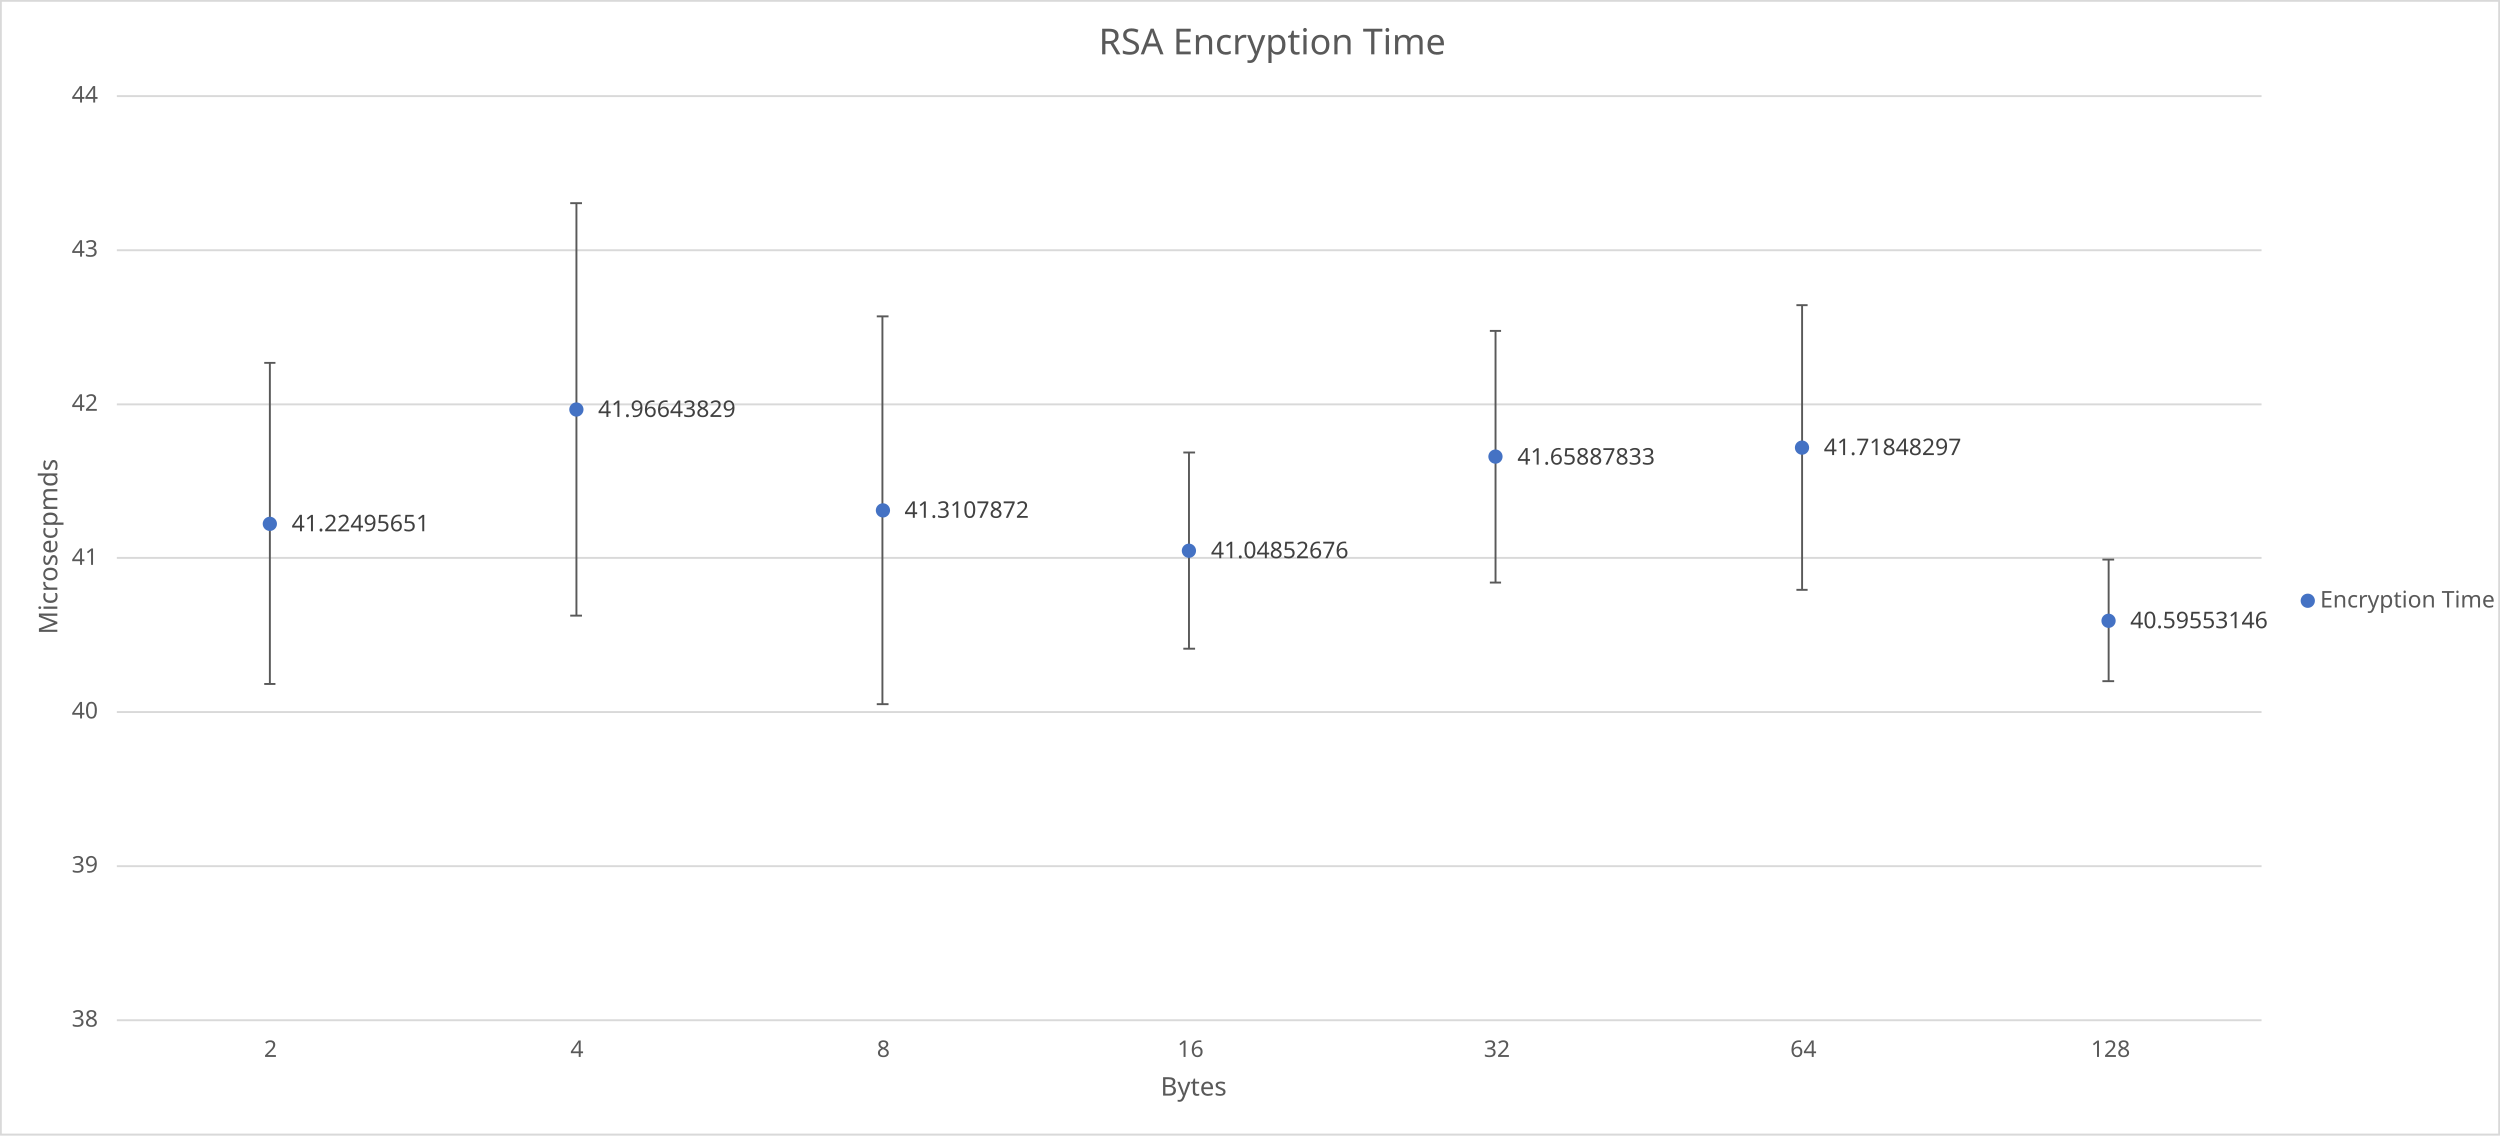
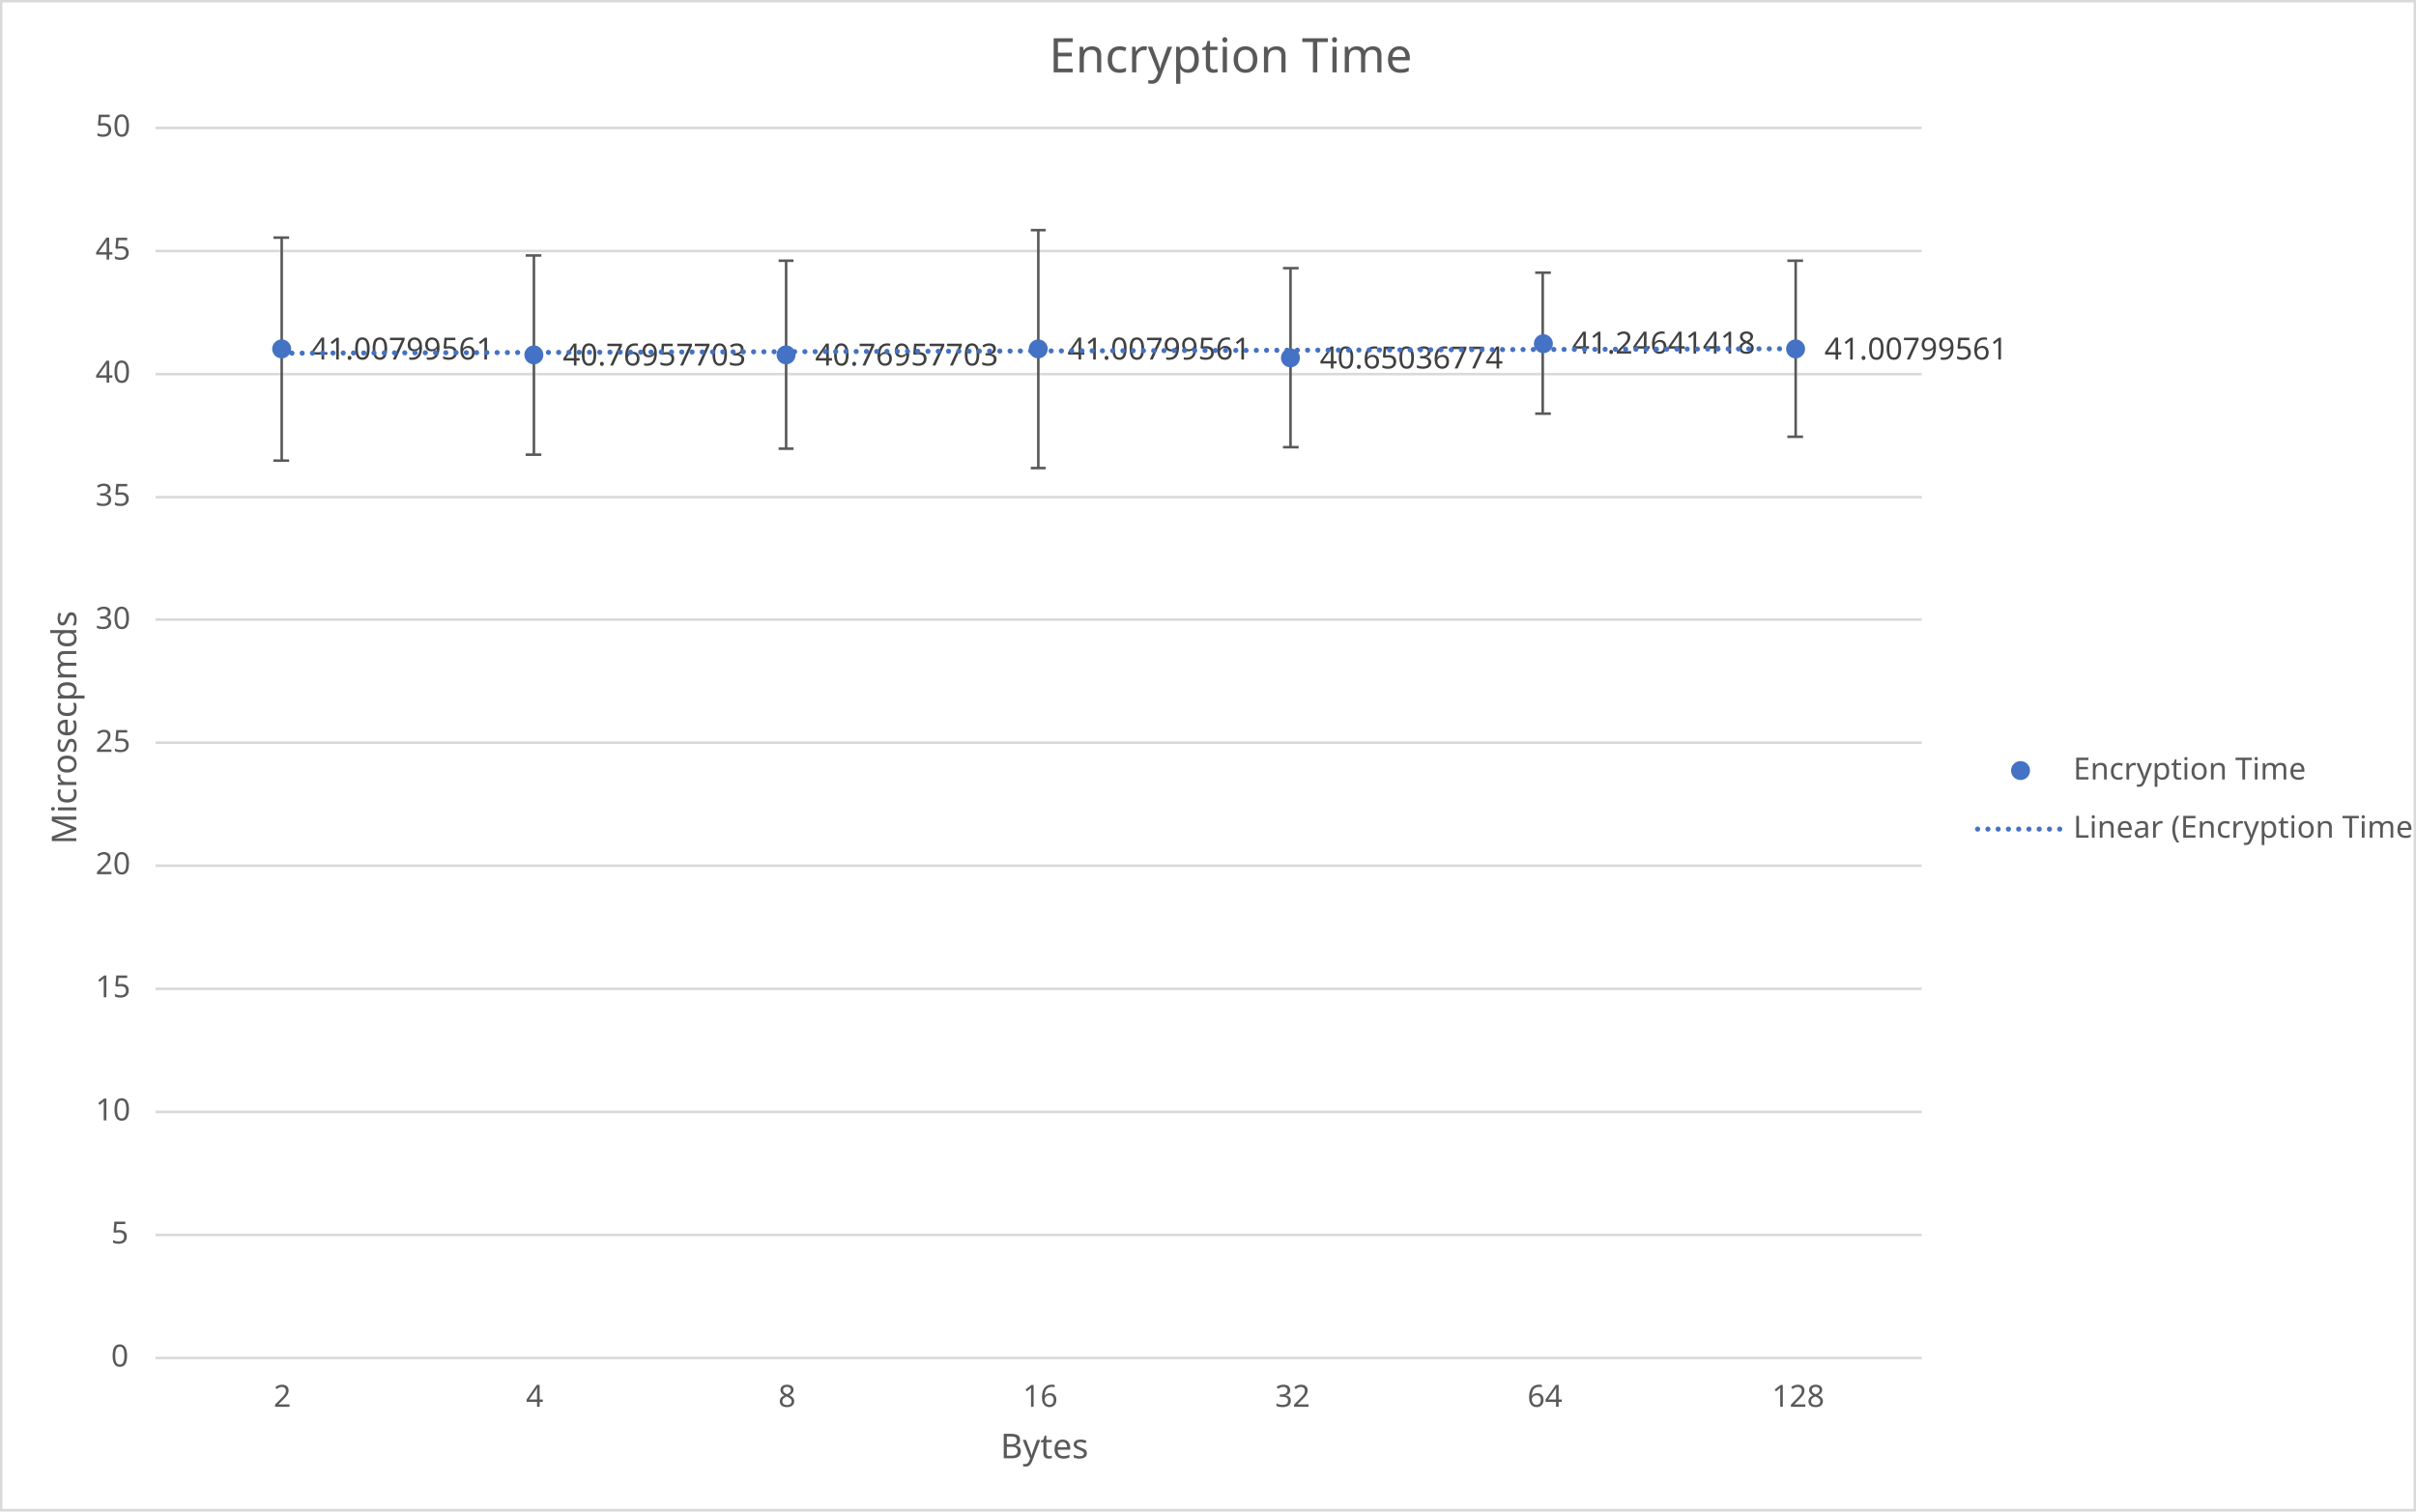
- <svg xmlns="http://www.w3.org/2000/svg" width="4461" height="2026" overflow="hidden">
+ <svg xmlns="http://www.w3.org/2000/svg" width="3238" height="2026" overflow="hidden">
  <defs>
    <clipPath id="clip0">
-       <rect x="1264" y="590" width="4461" height="2026" />
+       <rect x="1264" y="590" width="3238" height="2026" />
    </clipPath>
    <clipPath id="clip1">
-       <rect x="1264" y="591" width="4459" height="2023" />
+       <rect x="1264" y="591" width="3235" height="2023" />
    </clipPath>
    <clipPath id="clip2">
-       <rect x="1264" y="591" width="4459" height="2023" />
+       <rect x="1264" y="591" width="3235" height="2023" />
    </clipPath>
    <clipPath id="clip3">
-       <rect x="1472" y="761" width="3831" height="1649" />
+       <rect x="1472" y="761" width="2370" height="1649" />
    </clipPath>
    <clipPath id="clip4">
-       <rect x="1472" y="761" width="3831" height="1649" />
+       <rect x="1472" y="761" width="2370" height="1649" />
    </clipPath>
    <clipPath id="clip5">
-       <rect x="1472" y="761" width="3831" height="1649" />
+       <rect x="1472" y="761" width="2370" height="1649" />
    </clipPath>
    <clipPath id="clip6">
-       <rect x="1472" y="761" width="3831" height="1649" />
+       <rect x="1472" y="761" width="2370" height="1649" />
    </clipPath>
    <clipPath id="clip7">
-       <rect x="1472" y="761" width="3831" height="1649" />
+       <rect x="1472" y="761" width="2370" height="1649" />
    </clipPath>
    <clipPath id="clip8">
-       <rect x="1472" y="761" width="3831" height="1649" />
+       <rect x="1472" y="761" width="2370" height="1649" />
    </clipPath>
    <clipPath id="clip9">
-       <rect x="1472" y="761" width="3831" height="1649" />
+       <rect x="1472" y="761" width="2370" height="1649" />
    </clipPath>
    <clipPath id="clip10">
-       <rect x="1264" y="591" width="4459" height="2023" />
+       <rect x="1264" y="591" width="3235" height="2023" />
    </clipPath>
    <clipPath id="clip11">
-       <rect x="1264" y="591" width="4459" height="2023" />
+       <rect x="1264" y="591" width="3235" height="2023" />
    </clipPath>
    <clipPath id="clip12">
-       <rect x="1264" y="591" width="4459" height="2023" />
+       <rect x="1264" y="591" width="3235" height="2023" />
    </clipPath>
    <clipPath id="clip13">
-       <rect x="1264" y="591" width="4459" height="2023" />
+       <rect x="1264" y="591" width="3235" height="2023" />
    </clipPath>
    <clipPath id="clip14">
-       <rect x="1264" y="591" width="4459" height="2023" />
+       <rect x="1264" y="591" width="3235" height="2023" />
    </clipPath>
    <clipPath id="clip15">
-       <rect x="1264" y="591" width="4459" height="2023" />
+       <rect x="1264" y="591" width="3235" height="2023" />
    </clipPath>
    <clipPath id="clip16">
-       <rect x="1264" y="591" width="4459" height="2023" />
+       <rect x="1264" y="591" width="3235" height="2023" />
    </clipPath>
    <clipPath id="clip17">
-       <rect x="1264" y="591" width="4459" height="2023" />
+       <rect x="1264" y="591" width="3235" height="2023" />
    </clipPath>
    <clipPath id="clip18">
-       <rect x="1264" y="591" width="4459" height="2023" />
+       <rect x="1472" y="761" width="2367" height="1649" />
    </clipPath>
    <clipPath id="clip19">
-       <rect x="1264" y="591" width="4459" height="2023" />
+       <rect x="1264" y="591" width="3235" height="2023" />
    </clipPath>
    <clipPath id="clip20">
-       <rect x="1264" y="591" width="4459" height="2023" />
+       <rect x="1264" y="591" width="3235" height="2023" />
    </clipPath>
    <clipPath id="clip21">
-       <rect x="1264" y="591" width="4459" height="2023" />
+       <rect x="1264" y="591" width="3235" height="2023" />
    </clipPath>
    <clipPath id="clip22">
-       <rect x="1264" y="591" width="4459" height="2023" />
+       <rect x="1264" y="591" width="3235" height="2023" />
    </clipPath>
    <clipPath id="clip23">
-       <rect x="1264" y="591" width="4459" height="2023" />
+       <rect x="1264" y="591" width="3235" height="2023" />
    </clipPath>
    <clipPath id="clip24">
-       <rect x="1264" y="591" width="4459" height="2023" />
+       <rect x="1264" y="591" width="3235" height="2023" />
    </clipPath>
    <clipPath id="clip25">
-       <rect x="1264" y="591" width="4459" height="2023" />
+       <rect x="1264" y="591" width="3235" height="2023" />
    </clipPath>
    <clipPath id="clip26">
-       <rect x="1264" y="591" width="4459" height="2023" />
+       <rect x="1264" y="591" width="3235" height="2023" />
    </clipPath>
    <clipPath id="clip27">
-       <rect x="1264" y="591" width="4459" height="2023" />
+       <rect x="1264" y="591" width="3235" height="2023" />
    </clipPath>
    <clipPath id="clip28">
-       <rect x="1264" y="591" width="4459" height="2023" />
+       <rect x="1264" y="591" width="3235" height="2023" />
    </clipPath>
    <clipPath id="clip29">
-       <rect x="1264" y="591" width="4459" height="2023" />
+       <rect x="1264" y="591" width="3235" height="2023" />
    </clipPath>
    <clipPath id="clip30">
-       <rect x="1264" y="591" width="4459" height="2023" />
+       <rect x="1264" y="591" width="3235" height="2023" />
    </clipPath>
    <clipPath id="clip31">
-       <rect x="1264" y="591" width="4459" height="2023" />
+       <rect x="1264" y="591" width="3235" height="2023" />
    </clipPath>
    <clipPath id="clip32">
-       <rect x="1264" y="591" width="4459" height="2023" />
+       <rect x="1264" y="591" width="3235" height="2023" />
    </clipPath>
    <clipPath id="clip33">
-       <rect x="1264" y="591" width="4459" height="2023" />
+       <rect x="1264" y="591" width="3235" height="2023" />
    </clipPath>
    <clipPath id="clip34">
-       <rect x="1264" y="591" width="4459" height="2023" />
+       <rect x="1264" y="591" width="3235" height="2023" />
    </clipPath>
    <clipPath id="clip35">
-       <rect x="1264" y="591" width="4459" height="2023" />
+       <rect x="1264" y="591" width="3235" height="2023" />
    </clipPath>
    <clipPath id="clip36">
-       <rect x="1264" y="591" width="4459" height="2023" />
+       <rect x="1264" y="591" width="3235" height="2023" />
+     </clipPath>
+     <clipPath id="clip37">
+       <rect x="1264" y="591" width="3235" height="2023" />
+     </clipPath>
+     <clipPath id="clip38">
+       <rect x="1264" y="591" width="3235" height="2023" />
+     </clipPath>
+     <clipPath id="clip39">
+       <rect x="1264" y="591" width="3235" height="2023" />
+     </clipPath>
+     <clipPath id="clip40">
+       <rect x="1264" y="591" width="3235" height="2023" />
+     </clipPath>
+     <clipPath id="clip41">
+       <rect x="1264" y="591" width="3235" height="2023" />
+     </clipPath>
+     <clipPath id="clip42">
+       <rect x="1264" y="591" width="3235" height="2023" />
+     </clipPath>
+     <clipPath id="clip43">
+       <rect x="1264" y="591" width="3235" height="2023" />
    </clipPath>
  </defs>
  <g clip-path="url(#clip0)" transform="translate(-1264 -590)">
-     <rect x="1265" y="591" width="4458" height="2023" fill="#FFFFFF" />
+     <rect x="1265" y="591" width="3235" height="2023" fill="#FFFFFF" />
    <g clip-path="url(#clip1)">
-       <path d="M1472.5 2135.57 5299.5 2135.57M1472.5 1860.56 5299.5 1860.56M1472.5 1585.55 5299.5 1585.55M1472.5 1311.54 5299.5 1311.54M1472.5 1036.53 5299.5 1036.53M1472.5 761.5 5299.5 761.5" stroke="#D9D9D9" stroke-width="3.438" stroke-linejoin="round" stroke-miterlimit="10" fill="none" />
+       <path d="M1472.5 2245.57 3839.5 2245.57M1472.5 2080.57 3839.5 2080.57M1472.5 1915.56 3839.5 1915.56M1472.5 1750.56 3839.5 1750.56M1472.5 1585.55 3839.5 1585.55M1472.5 1420.55 3839.5 1420.55M1472.5 1256.54 3839.5 1256.54M1472.5 1091.54 3839.5 1091.54M1472.5 926.531 3839.5 926.531M1472.5 761.5 3839.5 761.5" stroke="#D9D9D9" stroke-width="3.438" stroke-linejoin="round" stroke-miterlimit="10" fill="none" />
    </g>
    <g clip-path="url(#clip2)">
-       <path d="M1472.5 2410.5 5299.5 2410.5" stroke="#D9D9D9" stroke-width="3.438" stroke-linejoin="round" stroke-miterlimit="10" fill="none" fill-rule="evenodd" />
+       <path d="M1472.5 2410.5 3839.5 2410.5" stroke="#D9D9D9" stroke-width="3.438" stroke-linejoin="round" stroke-miterlimit="10" fill="none" fill-rule="evenodd" />
    </g>
    <g clip-path="url(#clip3)">
-       <path d="M1745.56 1524.55 1745.56 1810.5M1745.56 1524.55 1745.56 1237.5M1735.5 1810.5 1755.5 1810.5M1735.5 1237.5 1755.5 1237.5" stroke="#595959" stroke-width="3.438" stroke-linejoin="round" stroke-miterlimit="10" fill="none" />
+       <path d="M1641.55 1057.53 1641.55 1207.5M1641.55 1057.53 1641.55 908.5M1630.5 1207.5 1651.5 1207.5M1630.5 908.5 1651.5 908.5" stroke="#595959" stroke-width="3.438" stroke-linejoin="round" stroke-miterlimit="10" fill="none" />
    </g>
    <g clip-path="url(#clip4)">
-       <path d="M2292.58 1320.54 2292.58 1688.5M2292.58 1320.54 2292.58 952.5M2281.5 1688.5 2302.5 1688.5M2281.5 952.5 2302.5 952.5" stroke="#595959" stroke-width="3.438" stroke-linejoin="round" stroke-miterlimit="10" fill="none" />
+       <path d="M1979.57 1065.54 1979.57 1199.5M1979.57 1065.54 1979.57 932.5M1968.5 1199.5 1989.5 1199.5M1968.5 932.5 1989.5 932.5" stroke="#595959" stroke-width="3.438" stroke-linejoin="round" stroke-miterlimit="10" fill="none" />
    </g>
    <g clip-path="url(#clip5)">
-       <path d="M2838.59 1500.55 2838.59 1846.5M2838.59 1500.55 2838.59 1154.5M2828.5 1846.5 2849.5 1846.5M2828.5 1154.5 2849.5 1154.5" stroke="#595959" stroke-width="3.438" stroke-linejoin="round" stroke-miterlimit="10" fill="none" />
+       <path d="M2317.58 1065.54 2317.58 1191.5M2317.58 1065.54 2317.58 939.5M2307.5 1191.5 2327.5 1191.5M2307.5 939.5 2327.5 939.5" stroke="#595959" stroke-width="3.438" stroke-linejoin="round" stroke-miterlimit="10" fill="none" />
    </g>
    <g clip-path="url(#clip6)">
-       <path d="M3385.61 1572.55 3385.61 1747.5M3385.61 1572.55 3385.61 1397.5M3375.5 1747.5 3396.5 1747.5M3375.5 1397.5 3396.5 1397.5" stroke="#595959" stroke-width="3.438" stroke-linejoin="round" stroke-miterlimit="10" fill="none" />
+       <path d="M2655.59 1057.53 2655.59 1217.5M2655.59 1057.53 2655.59 898.5M2645.5 1217.5 2665.5 1217.5M2645.5 898.5 2665.5 898.5" stroke="#595959" stroke-width="3.438" stroke-linejoin="round" stroke-miterlimit="10" fill="none" />
    </g>
    <g clip-path="url(#clip7)">
-       <path d="M3932.63 1404.55 3932.63 1629.5M3932.63 1404.55 3932.63 1180.5M3922.5 1629.5 3942.5 1629.5M3922.5 1180.5 3942.5 1180.5" stroke="#595959" stroke-width="3.438" stroke-linejoin="round" stroke-miterlimit="10" fill="none" />
+       <path d="M2993.6 1069.54 2993.6 1189.5M2993.6 1069.54 2993.6 949.5M2983.5 1189.5 3004.5 1189.5M2983.5 949.5 3004.5 949.5" stroke="#595959" stroke-width="3.438" stroke-linejoin="round" stroke-miterlimit="10" fill="none" />
    </g>
    <g clip-path="url(#clip8)">
-       <path d="M4479.65 1388.55 4479.65 1642.5M4479.65 1388.55 4479.65 1134.5M4469.5 1642.5 4489.5 1642.5M4469.5 1134.5 4489.5 1134.5" stroke="#595959" stroke-width="3.438" stroke-linejoin="round" stroke-miterlimit="10" fill="none" />
+       <path d="M3331.61 1049.53 3331.61 1144.5M3331.61 1049.53 3331.61 955.5M3321.5 1144.5 3342.5 1144.5M3321.5 955.5 3342.5 955.5" stroke="#595959" stroke-width="3.438" stroke-linejoin="round" stroke-miterlimit="10" fill="none" />
    </g>
    <g clip-path="url(#clip9)">
-       <path d="M5026.67 1697.56 5026.67 1805.5M5026.67 1697.56 5026.67 1588.5M5015.5 1805.5 5036.5 1805.5M5015.5 1588.5 5036.5 1588.5" stroke="#595959" stroke-width="3.438" stroke-linejoin="round" stroke-miterlimit="10" fill="none" />
+       <path d="M3670.62 1057.53 3670.62 1175.5M3670.62 1057.53 3670.62 939.5M3659.5 1175.5 3680.5 1175.5M3659.5 939.5 3680.5 939.5" stroke="#595959" stroke-width="3.438" stroke-linejoin="round" stroke-miterlimit="10" fill="none" />
    </g>
    <g clip-path="url(#clip10)">
-       <path d="M1756.5 1524.75C1756.5 1530.82 1751.57 1535.75 1745.5 1535.75 1739.42 1535.75 1734.5 1530.82 1734.5 1524.75 1734.5 1518.67 1739.42 1513.75 1745.5 1513.75 1751.57 1513.75 1756.5 1518.67 1756.5 1524.75Z" stroke="#4472C4" stroke-width="3.438" stroke-linejoin="round" stroke-miterlimit="10" fill="#4472C4" />
-       <path d="M2303.5 1320.75C2303.5 1326.82 2298.57 1331.75 2292.5 1331.75 2286.42 1331.75 2281.5 1326.82 2281.5 1320.75 2281.5 1314.68 2286.42 1309.75 2292.5 1309.75 2298.57 1309.75 2303.5 1314.68 2303.5 1320.75Z" stroke="#4472C4" stroke-width="3.438" stroke-linejoin="round" stroke-miterlimit="10" fill="#4472C4" />
-       <path d="M2850.5 1500.75C2850.5 1506.82 2845.57 1511.75 2839.5 1511.75 2833.42 1511.75 2828.5 1506.82 2828.5 1500.75 2828.5 1494.67 2833.42 1489.75 2839.5 1489.75 2845.57 1489.75 2850.5 1494.67 2850.5 1500.75Z" stroke="#4472C4" stroke-width="3.438" stroke-linejoin="round" stroke-miterlimit="10" fill="#4472C4" />
-       <path d="M3396.5 1572.75C3396.5 1578.82 3391.57 1583.75 3385.5 1583.75 3379.42 1583.75 3374.5 1578.82 3374.5 1572.75 3374.5 1566.68 3379.42 1561.75 3385.5 1561.75 3391.57 1561.75 3396.5 1566.68 3396.5 1572.75Z" stroke="#4472C4" stroke-width="3.438" stroke-linejoin="round" stroke-miterlimit="10" fill="#4472C4" />
-       <path d="M3943.5 1404.75C3943.5 1410.82 3938.57 1415.75 3932.5 1415.75 3926.42 1415.75 3921.5 1410.82 3921.5 1404.75 3921.5 1398.67 3926.42 1393.75 3932.5 1393.75 3938.57 1393.75 3943.5 1398.67 3943.5 1404.75Z" stroke="#4472C4" stroke-width="3.438" stroke-linejoin="round" stroke-miterlimit="10" fill="#4472C4" />
-       <path d="M4490.5 1388.75C4490.5 1394.82 4485.57 1399.75 4479.5 1399.75 4473.42 1399.75 4468.5 1394.82 4468.5 1388.75 4468.5 1382.67 4473.42 1377.75 4479.5 1377.75 4485.57 1377.75 4490.5 1382.67 4490.5 1388.75Z" stroke="#4472C4" stroke-width="3.438" stroke-linejoin="round" stroke-miterlimit="10" fill="#4472C4" />
-       <path d="M5037.5 1697.75C5037.5 1703.82 5032.57 1708.75 5026.5 1708.75 5020.42 1708.75 5015.5 1703.82 5015.5 1697.75 5015.5 1691.67 5020.42 1686.75 5026.5 1686.75 5032.57 1686.75 5037.5 1691.67 5037.5 1697.75Z" stroke="#4472C4" stroke-width="3.438" stroke-linejoin="round" stroke-miterlimit="10" fill="#4472C4" />
+       <path d="M1652.5 1057.75C1652.5 1063.82 1647.57 1068.75 1641.5 1068.75 1635.42 1068.75 1630.5 1063.82 1630.5 1057.75 1630.5 1051.67 1635.42 1046.75 1641.5 1046.75 1647.57 1046.75 1652.5 1051.67 1652.5 1057.75Z" stroke="#4472C4" stroke-width="3.438" stroke-linejoin="round" stroke-miterlimit="10" fill="#4472C4" />
+       <path d="M1990.5 1065.75C1990.5 1071.82 1985.57 1076.75 1979.5 1076.75 1973.42 1076.75 1968.5 1071.82 1968.5 1065.75 1968.5 1059.67 1973.42 1054.75 1979.5 1054.75 1985.57 1054.75 1990.5 1059.67 1990.5 1065.75Z" stroke="#4472C4" stroke-width="3.438" stroke-linejoin="round" stroke-miterlimit="10" fill="#4472C4" />
+       <path d="M2328.5 1065.75C2328.5 1071.82 2323.57 1076.75 2317.5 1076.75 2311.42 1076.75 2306.5 1071.82 2306.5 1065.75 2306.5 1059.67 2311.42 1054.75 2317.5 1054.75 2323.57 1054.75 2328.5 1059.67 2328.5 1065.75Z" stroke="#4472C4" stroke-width="3.438" stroke-linejoin="round" stroke-miterlimit="10" fill="#4472C4" />
+       <path d="M2666.5 1057.75C2666.5 1063.82 2661.57 1068.75 2655.5 1068.75 2649.42 1068.75 2644.5 1063.82 2644.5 1057.75 2644.5 1051.67 2649.42 1046.75 2655.5 1046.75 2661.57 1046.75 2666.5 1051.67 2666.5 1057.75Z" stroke="#4472C4" stroke-width="3.438" stroke-linejoin="round" stroke-miterlimit="10" fill="#4472C4" />
+       <path d="M3004.5 1069.75C3004.5 1075.82 2999.57 1080.75 2993.5 1080.75 2987.42 1080.75 2982.5 1075.82 2982.5 1069.75 2982.5 1063.67 2987.42 1058.75 2993.5 1058.75 2999.57 1058.75 3004.5 1063.67 3004.5 1069.75Z" stroke="#4472C4" stroke-width="3.438" stroke-linejoin="round" stroke-miterlimit="10" fill="#4472C4" />
+       <path d="M3343.5 1050.75C3343.5 1056.82 3338.57 1061.75 3332.5 1061.75 3326.42 1061.75 3321.5 1056.82 3321.5 1050.75 3321.5 1044.67 3326.42 1039.75 3332.5 1039.75 3338.57 1039.75 3343.5 1044.67 3343.5 1050.75Z" stroke="#4472C4" stroke-width="3.438" stroke-linejoin="round" stroke-miterlimit="10" fill="#4472C4" />
+       <path d="M3681.5 1057.75C3681.5 1063.82 3676.57 1068.75 3670.5 1068.75 3664.42 1068.75 3659.5 1063.82 3659.5 1057.75 3659.5 1051.67 3664.42 1046.75 3670.5 1046.75 3676.57 1046.75 3681.5 1051.67 3681.5 1057.75Z" stroke="#4472C4" stroke-width="3.438" stroke-linejoin="round" stroke-miterlimit="10" fill="#4472C4" />
    </g>
    <g clip-path="url(#clip11)">
-       <text fill="#404040" font-family="Calibri,Calibri_MSFontService,sans-serif" font-weight="400" font-size="41" transform="matrix(1 0 0 1 1784.4 1538)">41.22495651</text>
+       <text fill="#404040" font-family="Calibri,Calibri_MSFontService,sans-serif" font-weight="400" font-size="41" transform="matrix(1 0 0 1 1680.09 1072)">41.00799561</text>
    </g>
    <g clip-path="url(#clip12)">
-       <text fill="#404040" font-family="Calibri,Calibri_MSFontService,sans-serif" font-weight="400" font-size="41" transform="matrix(1 0 0 1 2331.2 1334)">41.96643829</text>
+       <text fill="#404040" font-family="Calibri,Calibri_MSFontService,sans-serif" font-weight="400" font-size="41" transform="matrix(1 0 0 1 2018.27 1080)">40.76957703</text>
    </g>
    <g clip-path="url(#clip13)">
-       <text fill="#404040" font-family="Calibri,Calibri_MSFontService,sans-serif" font-weight="400" font-size="41" transform="matrix(1 0 0 1 2877.99 1514)">41.3107872</text>
+       <text fill="#404040" font-family="Calibri,Calibri_MSFontService,sans-serif" font-weight="400" font-size="41" transform="matrix(1 0 0 1 2356.44 1080)">40.76957703</text>
    </g>
    <g clip-path="url(#clip14)">
-       <text fill="#404040" font-family="Calibri,Calibri_MSFontService,sans-serif" font-weight="400" font-size="41" transform="matrix(1 0 0 1 3424.79 1586)">41.04852676</text>
+       <text fill="#404040" font-family="Calibri,Calibri_MSFontService,sans-serif" font-weight="400" font-size="41" transform="matrix(1 0 0 1 2694.62 1072)">41.00799561</text>
    </g>
    <g clip-path="url(#clip15)">
-       <text fill="#404040" font-family="Calibri,Calibri_MSFontService,sans-serif" font-weight="400" font-size="41" transform="matrix(1 0 0 1 3971.58 1419)">41.65887833</text>
+       <text fill="#404040" font-family="Calibri,Calibri_MSFontService,sans-serif" font-weight="400" font-size="41" transform="matrix(1 0 0 1 3032.79 1084)">40.65036774</text>
    </g>
    <g clip-path="url(#clip16)">
-       <text fill="#404040" font-family="Calibri,Calibri_MSFontService,sans-serif" font-weight="400" font-size="41" transform="matrix(1 0 0 1 4518.37 1402)">41.71848297</text>
+       <text fill="#404040" font-family="Calibri,Calibri_MSFontService,sans-serif" font-weight="400" font-size="41" transform="matrix(1 0 0 1 3370.97 1064)">41.24641418</text>
    </g>
    <g clip-path="url(#clip17)">
-       <text fill="#404040" font-family="Calibri,Calibri_MSFontService,sans-serif" font-weight="400" font-size="41" transform="matrix(1 0 0 1 5065.17 1711)">40.59553146</text>
+       <text fill="#404040" font-family="Calibri,Calibri_MSFontService,sans-serif" font-weight="400" font-size="41" transform="matrix(1 0 0 1 3709.14 1072)">41.00799561</text>
    </g>
    <g clip-path="url(#clip18)">
-       <text fill="#595959" font-family="Calibri,Calibri_MSFontService,sans-serif" font-weight="400" font-size="41" transform="matrix(1 0 0 1 1391.98 2422)">38</text>
+       <path d="M0 0 2029 6" stroke="#4472C4" stroke-width="6.875" stroke-linecap="round" stroke-linejoin="round" stroke-miterlimit="10" stroke-dasharray="0 13.75" fill="none" fill-rule="evenodd" transform="matrix(1 0 0 -1 1641.5 1063.5)" />
    </g>
    <g clip-path="url(#clip19)">
-       <text fill="#595959" font-family="Calibri,Calibri_MSFontService,sans-serif" font-weight="400" font-size="41" transform="matrix(1 0 0 1 1391.98 2147)">39</text>
+       <text fill="#595959" font-family="Calibri,Calibri_MSFontService,sans-serif" font-weight="400" font-size="41" transform="matrix(1 0 0 1 1412.88 2422)">0</text>
    </g>
    <g clip-path="url(#clip20)">
-       <text fill="#595959" font-family="Calibri,Calibri_MSFontService,sans-serif" font-weight="400" font-size="41" transform="matrix(1 0 0 1 1391.98 1872)">40</text>
+       <text fill="#595959" font-family="Calibri,Calibri_MSFontService,sans-serif" font-weight="400" font-size="41" transform="matrix(1 0 0 1 1412.88 2257)">5</text>
    </g>
    <g clip-path="url(#clip21)">
-       <text fill="#595959" font-family="Calibri,Calibri_MSFontService,sans-serif" font-weight="400" font-size="41" transform="matrix(1 0 0 1 1391.98 1598)">41</text>
+       <text fill="#595959" font-family="Calibri,Calibri_MSFontService,sans-serif" font-weight="400" font-size="41" transform="matrix(1 0 0 1 1391.98 2092)">10</text>
    </g>
    <g clip-path="url(#clip22)">
-       <text fill="#595959" font-family="Calibri,Calibri_MSFontService,sans-serif" font-weight="400" font-size="41" transform="matrix(1 0 0 1 1391.98 1323)">42</text>
+       <text fill="#595959" font-family="Calibri,Calibri_MSFontService,sans-serif" font-weight="400" font-size="41" transform="matrix(1 0 0 1 1391.98 1927)">15</text>
    </g>
    <g clip-path="url(#clip23)">
-       <text fill="#595959" font-family="Calibri,Calibri_MSFontService,sans-serif" font-weight="400" font-size="41" transform="matrix(1 0 0 1 1391.98 1048)">43</text>
+       <text fill="#595959" font-family="Calibri,Calibri_MSFontService,sans-serif" font-weight="400" font-size="41" transform="matrix(1 0 0 1 1391.98 1762)">20</text>
    </g>
    <g clip-path="url(#clip24)">
-       <text fill="#595959" font-family="Calibri,Calibri_MSFontService,sans-serif" font-weight="400" font-size="41" transform="matrix(1 0 0 1 1391.98 773)">44</text>
+       <text fill="#595959" font-family="Calibri,Calibri_MSFontService,sans-serif" font-weight="400" font-size="41" transform="matrix(1 0 0 1 1391.98 1598)">25</text>
    </g>
    <g clip-path="url(#clip25)">
-       <text fill="#595959" font-family="Calibri,Calibri_MSFontService,sans-serif" font-weight="400" font-size="41" transform="matrix(1 0 0 1 1735 2476)">2</text>
+       <text fill="#595959" font-family="Calibri,Calibri_MSFontService,sans-serif" font-weight="400" font-size="41" transform="matrix(1 0 0 1 1391.98 1433)">30</text>
    </g>
    <g clip-path="url(#clip26)">
-       <text fill="#595959" font-family="Calibri,Calibri_MSFontService,sans-serif" font-weight="400" font-size="41" transform="matrix(1 0 0 1 2281.79 2476)">4</text>
+       <text fill="#595959" font-family="Calibri,Calibri_MSFontService,sans-serif" font-weight="400" font-size="41" transform="matrix(1 0 0 1 1391.98 1268)">35</text>
    </g>
    <g clip-path="url(#clip27)">
-       <text fill="#595959" font-family="Calibri,Calibri_MSFontService,sans-serif" font-weight="400" font-size="41" transform="matrix(1 0 0 1 2828.58 2476)">8</text>
+       <text fill="#595959" font-family="Calibri,Calibri_MSFontService,sans-serif" font-weight="400" font-size="41" transform="matrix(1 0 0 1 1391.98 1103)">40</text>
    </g>
    <g clip-path="url(#clip28)">
-       <text fill="#595959" font-family="Calibri,Calibri_MSFontService,sans-serif" font-weight="400" font-size="41" transform="matrix(1 0 0 1 3364.93 2476)">16</text>
+       <text fill="#595959" font-family="Calibri,Calibri_MSFontService,sans-serif" font-weight="400" font-size="41" transform="matrix(1 0 0 1 1391.98 938)">45</text>
    </g>
    <g clip-path="url(#clip29)">
-       <text fill="#595959" font-family="Calibri,Calibri_MSFontService,sans-serif" font-weight="400" font-size="41" transform="matrix(1 0 0 1 3911.72 2476)">32</text>
+       <text fill="#595959" font-family="Calibri,Calibri_MSFontService,sans-serif" font-weight="400" font-size="41" transform="matrix(1 0 0 1 1391.98 773)">50</text>
    </g>
    <g clip-path="url(#clip30)">
-       <text fill="#595959" font-family="Calibri,Calibri_MSFontService,sans-serif" font-weight="400" font-size="41" transform="matrix(1 0 0 1 4458.52 2476)">64</text>
+       <text fill="#595959" font-family="Calibri,Calibri_MSFontService,sans-serif" font-weight="400" font-size="41" transform="matrix(1 0 0 1 1630.69 2476)">2</text>
    </g>
    <g clip-path="url(#clip31)">
-       <text fill="#595959" font-family="Calibri,Calibri_MSFontService,sans-serif" font-weight="400" font-size="41" transform="matrix(1 0 0 1 4994.86 2476)">128</text>
+       <text fill="#595959" font-family="Calibri,Calibri_MSFontService,sans-serif" font-weight="400" font-size="41" transform="matrix(1 0 0 1 1968.86 2476)">4</text>
    </g>
    <g clip-path="url(#clip32)">
+       <text fill="#595959" font-family="Calibri,Calibri_MSFontService,sans-serif" font-weight="400" font-size="41" transform="matrix(1 0 0 1 2307.04 2476)">8</text>
+     </g>
+     <g clip-path="url(#clip33)">
+       <text fill="#595959" font-family="Calibri,Calibri_MSFontService,sans-serif" font-weight="400" font-size="41" transform="matrix(1 0 0 1 2634.76 2476)">16</text>
+     </g>
+     <g clip-path="url(#clip34)">
+       <text fill="#595959" font-family="Calibri,Calibri_MSFontService,sans-serif" font-weight="400" font-size="41" transform="matrix(1 0 0 1 2972.94 2476)">32</text>
+     </g>
+     <g clip-path="url(#clip35)">
+       <text fill="#595959" font-family="Calibri,Calibri_MSFontService,sans-serif" font-weight="400" font-size="41" transform="matrix(1 0 0 1 3311.11 2476)">64</text>
+     </g>
+     <g clip-path="url(#clip36)">
+       <text fill="#595959" font-family="Calibri,Calibri_MSFontService,sans-serif" font-weight="400" font-size="41" transform="matrix(1 0 0 1 3638.83 2476)">128</text>
+     </g>
+     <g clip-path="url(#clip37)">
      <text fill="#595959" font-family="Calibri,Calibri_MSFontService,sans-serif" font-weight="400" font-size="46" transform="matrix(6.12323e-17 -1 1 6.12323e-17 1366.29 1722)">Microsecpmds</text>
    </g>
-     <g clip-path="url(#clip33)">
-       <text fill="#595959" font-family="Calibri,Calibri_MSFontService,sans-serif" font-weight="400" font-size="46" transform="matrix(1 0 0 1 3334.95 2545)">Bytes</text>
-     </g>
-     <g clip-path="url(#clip34)">
-       <text fill="#595959" font-family="Calibri,Calibri_MSFontService,sans-serif" font-weight="400" font-size="64" transform="matrix(1 0 0 1 3224.5 687)">RSA Encryption Time</text>
-     </g>
-     <g clip-path="url(#clip35)">
-       <path d="M5393 1662C5393 1668.07 5388.08 1673 5382 1673 5375.92 1673 5371 1668.07 5371 1662 5371 1655.92 5375.92 1651 5382 1651 5388.08 1651 5393 1655.92 5393 1662Z" stroke="#4472C4" stroke-width="3.438" stroke-linejoin="round" stroke-miterlimit="10" fill="#4472C4" />
-     </g>
-     <g clip-path="url(#clip36)">
-       <text fill="#595959" font-family="Calibri,Calibri_MSFontService,sans-serif" font-weight="400" font-size="41" transform="matrix(1 0 0 1 5403.93 1674)">Encryption Time</text>
-     </g>
-     <rect x="1265.5" y="591.5" width="4458" height="2023" stroke="#D9D9D9" stroke-width="3.438" stroke-linejoin="round" stroke-miterlimit="10" fill="none" />
+     <g clip-path="url(#clip38)">
+       <text fill="#595959" font-family="Calibri,Calibri_MSFontService,sans-serif" font-weight="400" font-size="46" transform="matrix(1 0 0 1 2604.79 2545)">Bytes</text>
+     </g>
+     <g clip-path="url(#clip39)">
+       <text fill="#595959" font-family="Calibri,Calibri_MSFontService,sans-serif" font-weight="400" font-size="64" transform="matrix(1 0 0 1 2669.94 687)">Encryption Time</text>
+     </g>
+     <g clip-path="url(#clip40)">
+       <path d="M3983 1623C3983 1629.07 3978.07 1634 3972 1634 3965.92 1634 3961 1629.07 3961 1623 3961 1616.92 3965.92 1612 3972 1612 3978.07 1612 3983 1616.92 3983 1623Z" stroke="#4472C4" stroke-width="3.438" stroke-linejoin="round" stroke-miterlimit="10" fill="#4472C4" />
+     </g>
+     <g clip-path="url(#clip41)">
+       <text fill="#595959" font-family="Calibri,Calibri_MSFontService,sans-serif" font-weight="400" font-size="41" transform="matrix(1 0 0 1 4042.66 1635)">Encryption Time</text>
+     </g>
+     <g clip-path="url(#clip42)">
+       <path d="M3914.5 1701.5 4029.5 1701.5" stroke="#4472C4" stroke-width="6.875" stroke-linecap="round" stroke-linejoin="round" stroke-miterlimit="10" stroke-dasharray="0 13.75" fill="none" fill-rule="evenodd" />
+     </g>
+     <g clip-path="url(#clip43)">
+       <text fill="#595959" font-family="Calibri,Calibri_MSFontService,sans-serif" font-weight="400" font-size="41" transform="matrix(1 0 0 1 4042.66 1713)">Linear (Encryption Time)</text>
+     </g>
+     <rect x="1265.5" y="591.5" width="3235" height="2023" stroke="#D9D9D9" stroke-width="3.438" stroke-linejoin="round" stroke-miterlimit="10" fill="none" />
  </g>
</svg>
